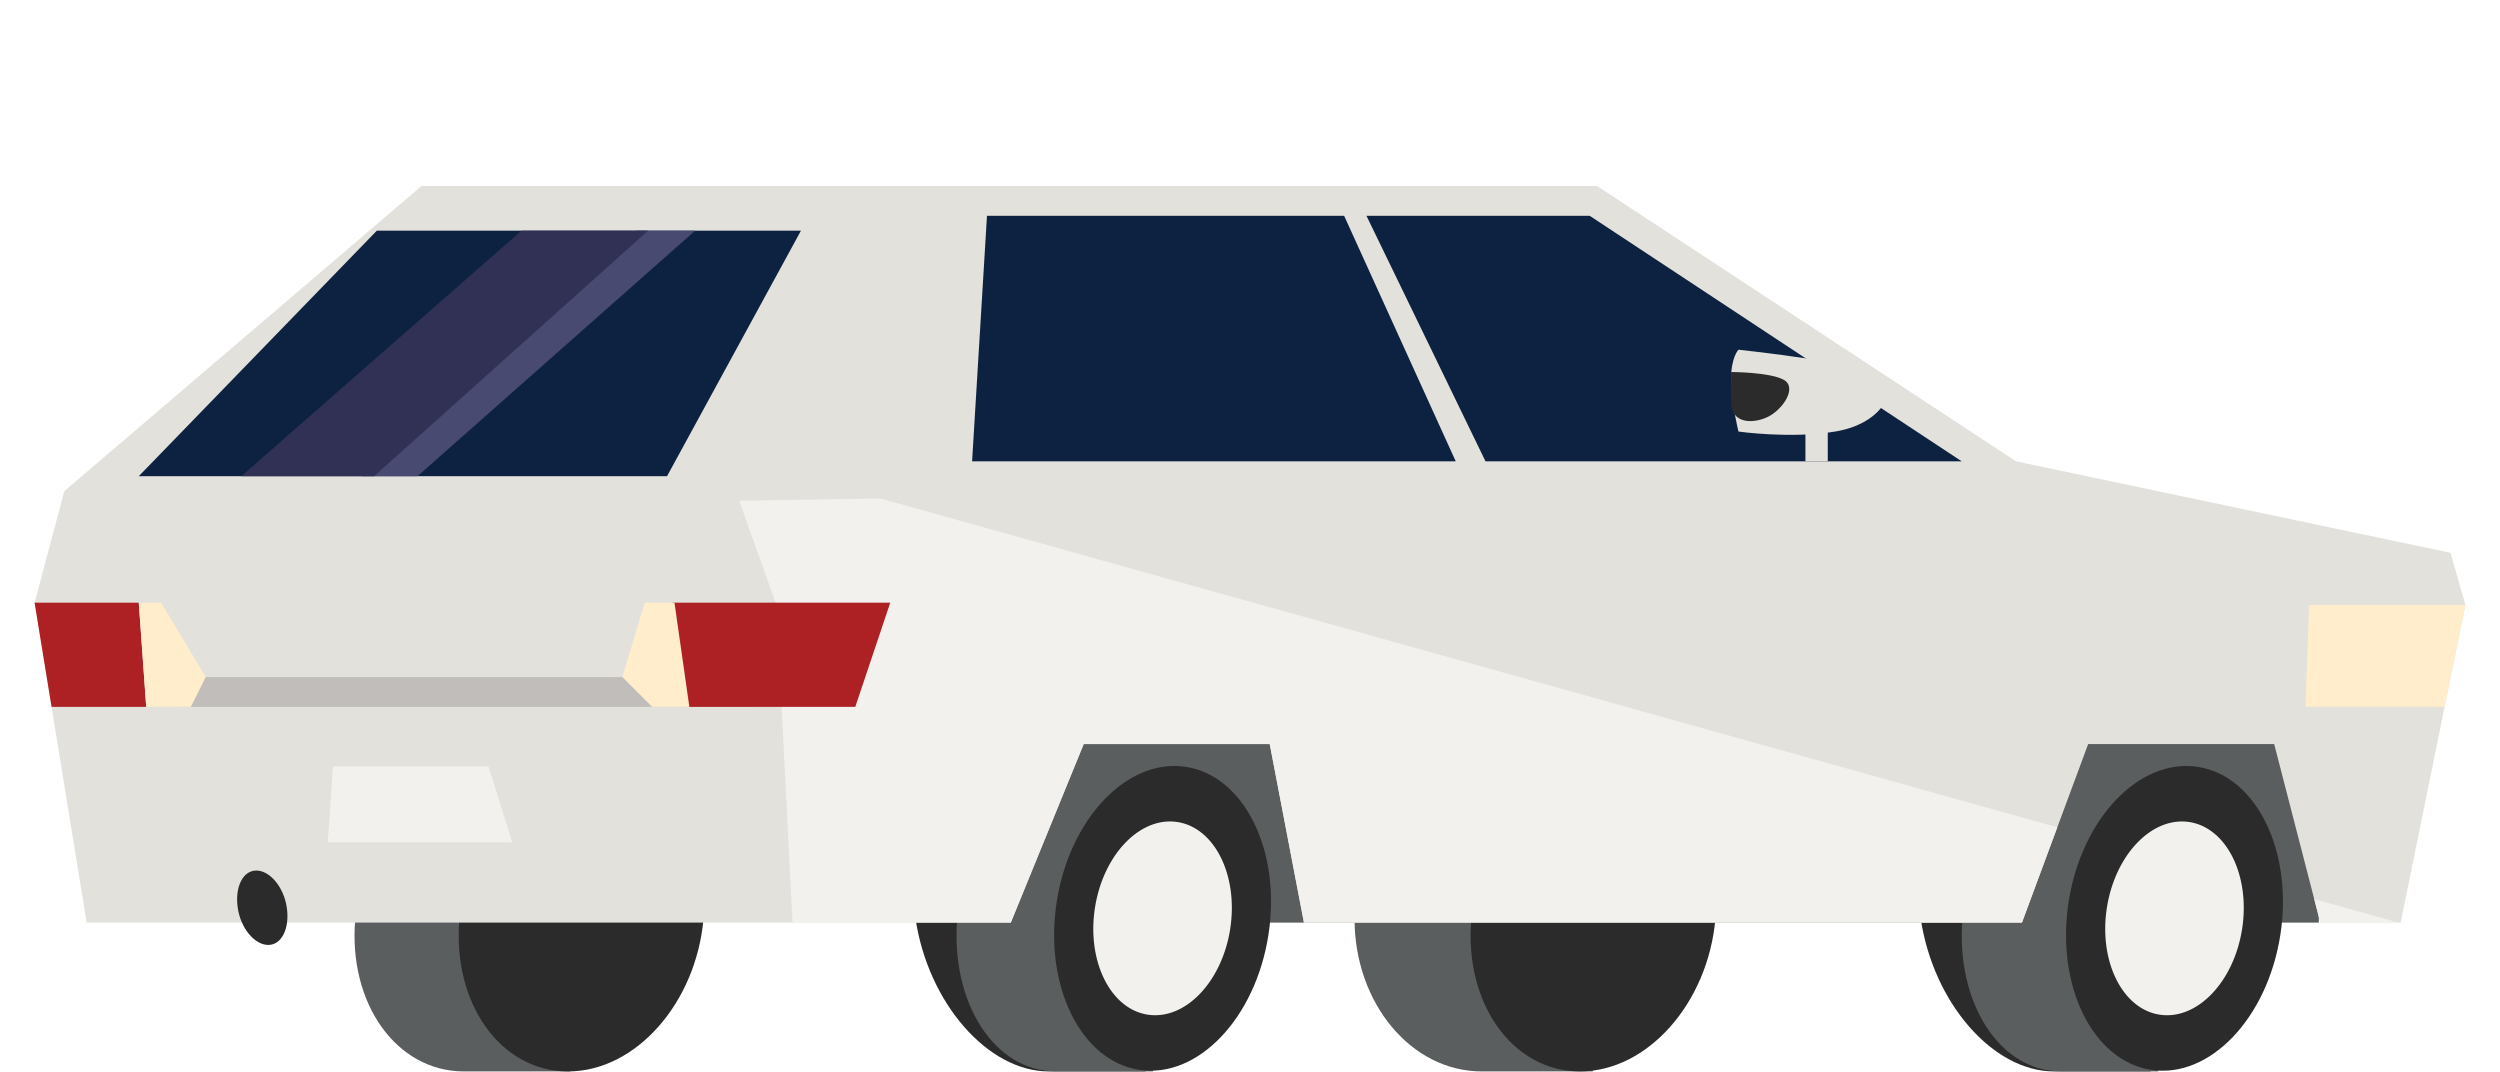
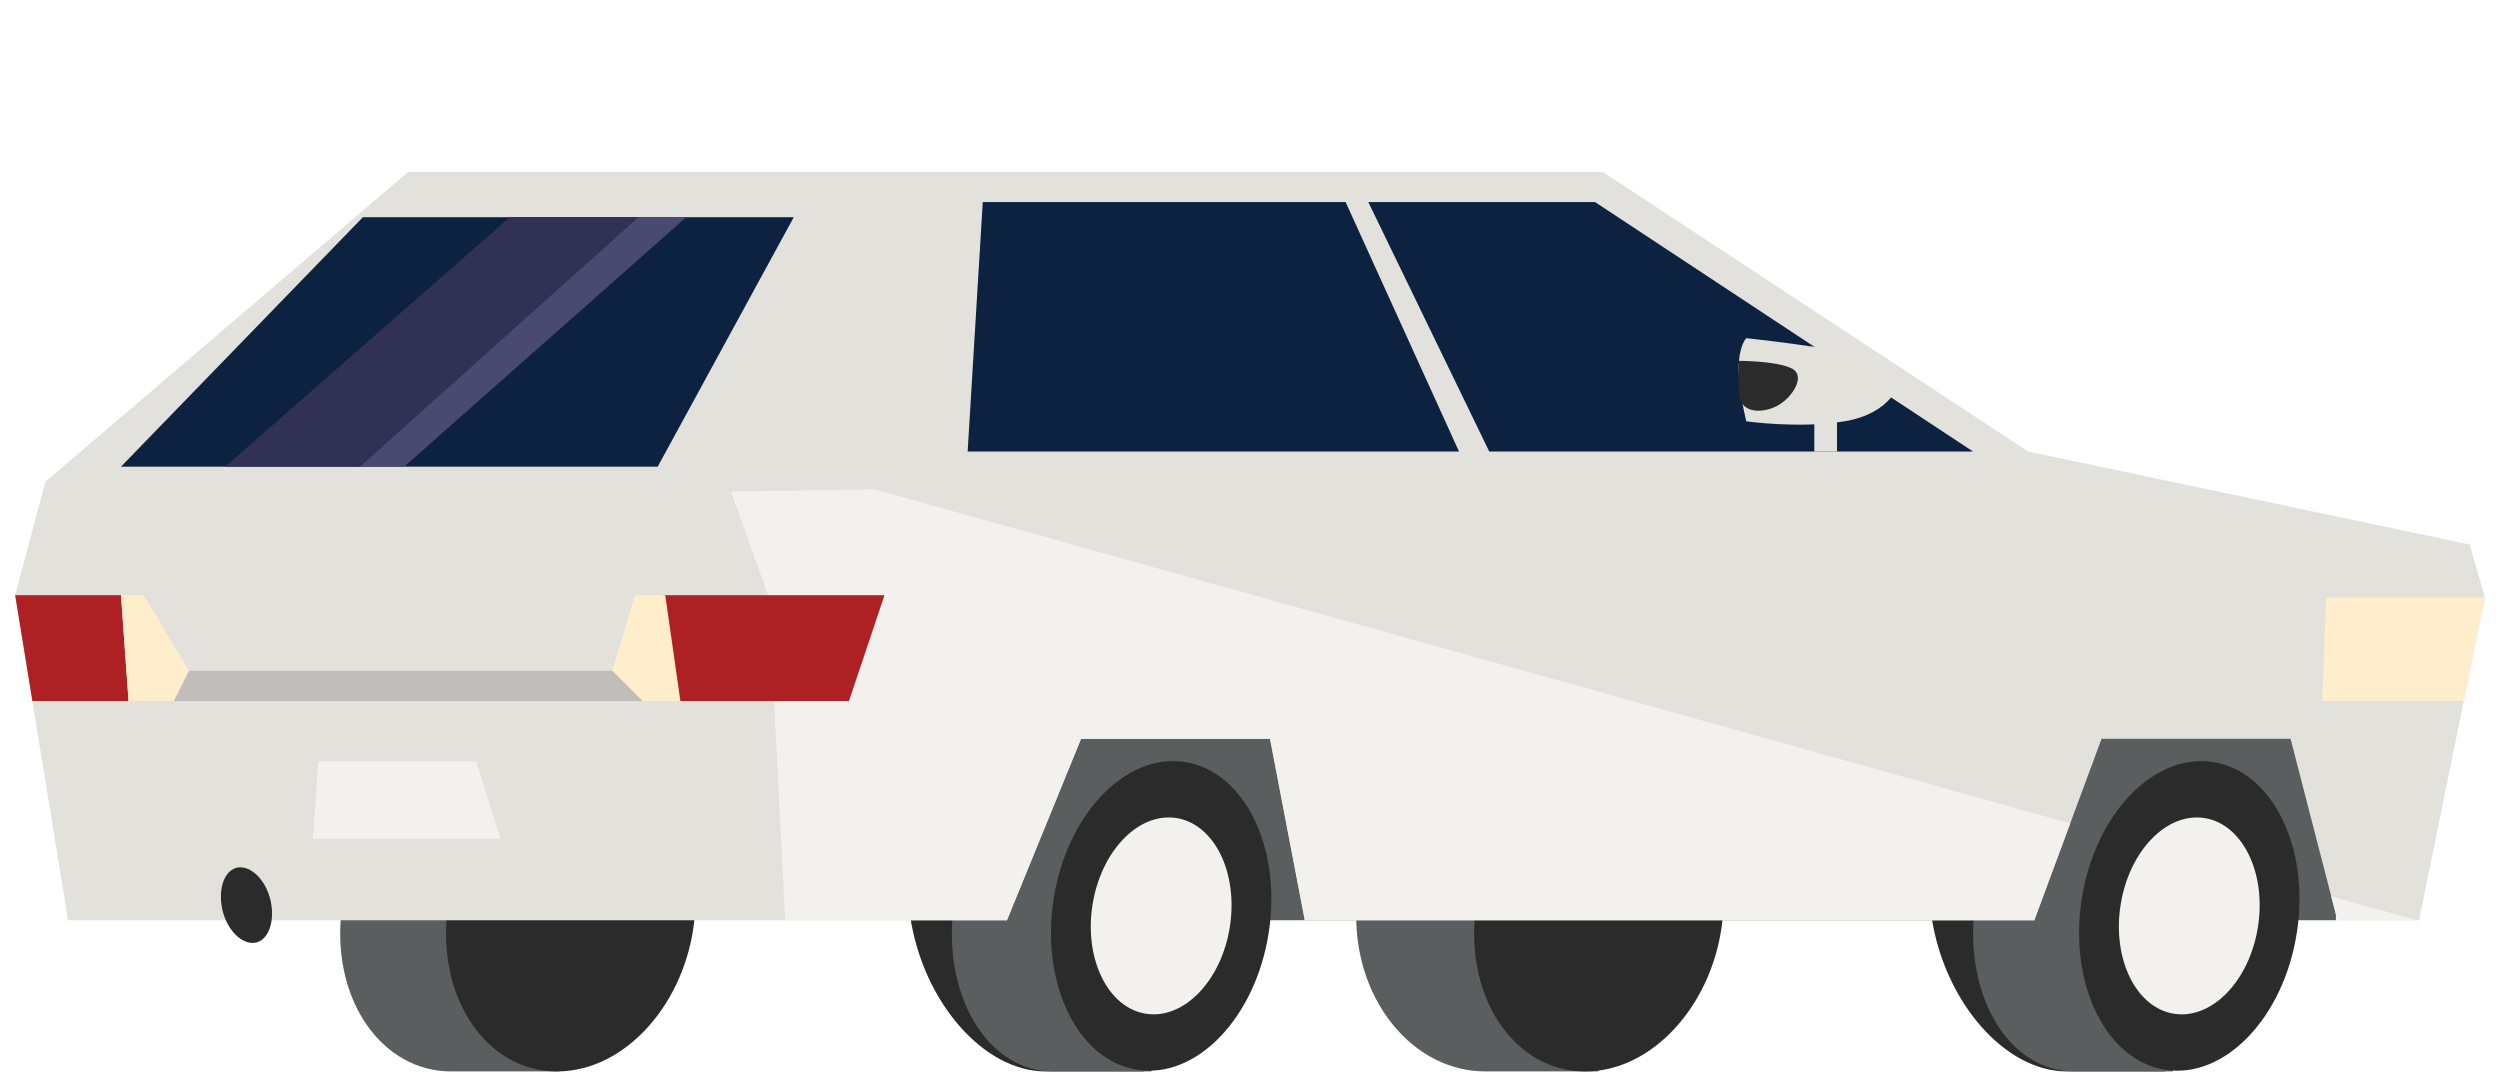
- <svg xmlns="http://www.w3.org/2000/svg" width="100%" height="100%" viewBox="0 0 336 144" version="1.1" xml:space="preserve" style="fill-rule:evenodd;clip-rule:evenodd;stroke-linejoin:round;stroke-miterlimit:1.414;">
-   <g id="car-angled-rear-right" transform="matrix(1,0,0,1,-1255.7,-628.493)">
+ <svg xmlns="http://www.w3.org/2000/svg" width="100%" height="100%" viewBox="0 0 420 180" version="1.1" xml:space="preserve" style="fill-rule:evenodd;clip-rule:evenodd;stroke-linejoin:round;stroke-miterlimit:2;">
+   <g id="car-angled-rear-right" transform="matrix(1.27,0,0,1.27,-1598.1,-801.066)">
    <g transform="matrix(1,0,0,1,13.35,13.4928)">
-       <path d="M1512.4,718C1504.2,718 1498.8,727.2 1500.5,738.5C1502.2,749.8 1510.2,759 1518.4,759C1524.4,759 1531.4,759 1531.4,759C1531.9,756.4 1530.7,741.6 1530.3,738.5C1528.7,727.2 1520.7,718 1512.4,718Z" style="fill:rgb(42,43,42);fill-rule:nonzero;" />
+       <path d="M1512.4,718C1504.2,718 1498.8,727.2 1500.5,738.5C1502.2,749.8 1510.2,759 1518.4,759L1531.4,759C1531.9,756.4 1530.7,741.6 1530.3,738.5C1528.7,727.2 1520.7,718 1512.4,718Z" style="fill:rgb(42,43,42);fill-rule:nonzero;" />
    </g>
    <g transform="matrix(1,0,0,1,13.35,13.4928)">
-       <path d="M1522.7,718C1514.5,718 1507.1,727.2 1506.1,738.5C1505.2,749.8 1511.1,759 1519.4,759C1525.4,759 1532.4,759 1532.4,759C1533.5,756.4 1535.7,741.6 1535.9,738.5C1536.9,727.2 1531,718 1522.7,718Z" style="fill:rgb(91,94,94);fill-rule:nonzero;" />
+       <path d="M1522.7,718C1514.5,718 1507.1,727.2 1506.1,738.5C1505.2,749.8 1511.1,759 1519.4,759L1532.4,759C1533.5,756.4 1535.7,741.6 1535.9,738.5C1536.9,727.2 1531,718 1522.7,718Z" style="fill:rgb(91,94,94);fill-rule:nonzero;" />
    </g>
    <g transform="matrix(1,0,0,1,13.35,13.4928)">
-       <path d="M1441.5,718C1432.1,718 1424.5,727.2 1424.4,738.5C1424.4,749.8 1432,759 1441.5,759C1448.4,759 1456.4,759 1456.4,759C1457.4,756.4 1458.5,741.6 1458.5,738.5C1458.6,727.2 1450.9,718 1441.5,718Z" style="fill:rgb(91,94,94);fill-rule:nonzero;" />
+       <path d="M1441.5,718C1432.1,718 1424.5,727.2 1424.4,738.5C1424.4,749.8 1432,759 1441.5,759L1456.4,759C1457.4,756.4 1458.5,741.6 1458.5,738.5C1458.6,727.2 1450.9,718 1441.5,718Z" style="fill:rgb(91,94,94);fill-rule:nonzero;" />
    </g>
    <g transform="matrix(1,0,0,1,13.35,13.4928)">
      <rect x="1378" y="711" width="176" height="28" style="fill:rgb(91,94,94);" />
    </g>
    <g transform="matrix(0.1526,-0.9883,0.9883,0.1526,583.912,2155.87)">
      <ellipse cx="1534.6" cy="738.5" rx="20.6" ry="14.4" style="fill:rgb(42,43,42);" />
    </g>
    <g transform="matrix(1,0,0,1,13.35,13.4928)">
      <path d="M1458.3,718C1449.2,718 1441.1,727.2 1440.1,738.5C1439.1,749.8 1445.6,759 1454.7,759C1463.8,759 1471.9,749.8 1472.9,738.5C1473.9,727.2 1467.4,718 1458.3,718Z" style="fill:rgb(42,43,42);fill-rule:nonzero;" />
    </g>
    <g transform="matrix(1,0,0,1,13.35,13.4928)">
-       <path d="M1308.3,718C1299.2,718 1291.1,727.2 1290.1,738.5C1289.1,749.8 1295.6,759 1304.7,759C1311.3,759 1319,759 1319,759C1320.2,756.4 1322.6,741.6 1322.9,738.5C1323.9,727.2 1317.4,718 1308.3,718Z" style="fill:rgb(91,94,94);fill-rule:nonzero;" />
+       <path d="M1308.3,718C1299.2,718 1291.1,727.2 1290.1,738.5C1289.1,749.8 1295.6,759 1304.7,759L1319,759C1320.2,756.4 1322.6,741.6 1322.9,738.5C1323.9,727.2 1317.4,718 1308.3,718Z" style="fill:rgb(91,94,94);fill-rule:nonzero;" />
    </g>
    <g transform="matrix(1,0,0,1,13.35,13.4928)">
-       <path d="M1377.3,718C1369.1,718 1363.7,727.2 1365.4,738.5C1367.1,749.8 1375.1,759 1383.3,759C1389.3,759 1396.3,759 1396.3,759C1396.8,756.4 1395.6,741.6 1395.2,738.5C1393.6,727.2 1385.6,718 1377.3,718Z" style="fill:rgb(42,43,42);fill-rule:nonzero;" />
+       <path d="M1377.3,718C1369.1,718 1363.7,727.2 1365.4,738.5C1367.1,749.8 1375.1,759 1383.3,759L1396.3,759C1396.8,756.4 1395.6,741.6 1395.2,738.5C1393.6,727.2 1385.6,718 1377.3,718Z" style="fill:rgb(42,43,42);fill-rule:nonzero;" />
    </g>
    <g transform="matrix(1,0,0,1,13.35,13.4928)">
-       <path d="M1387.6,718C1379.4,718 1372,727.2 1371,738.5C1370.1,749.8 1376,759 1384.3,759C1390.3,759 1397.3,759 1397.3,759C1398.4,756.4 1400.6,741.6 1400.8,738.5C1401.8,727.2 1395.9,718 1387.6,718Z" style="fill:rgb(91,94,94);fill-rule:nonzero;" />
+       <path d="M1387.6,718C1379.4,718 1372,727.2 1371,738.5C1370.1,749.8 1376,759 1384.3,759L1397.3,759C1398.4,756.4 1400.6,741.6 1400.8,738.5C1401.8,727.2 1395.9,718 1387.6,718Z" style="fill:rgb(91,94,94);fill-rule:nonzero;" />
    </g>
    <g transform="matrix(1,0,0,1,13.35,13.4928)">
      <path d="M1322.3,718C1313.2,718 1305.1,727.2 1304.1,738.5C1303.1,749.8 1309.6,759 1318.7,759C1327.8,759 1335.9,749.8 1336.9,738.5C1337.9,727.2 1331.4,718 1322.3,718Z" style="fill:rgb(42,43,42);fill-rule:nonzero;" />
    </g>
    <g transform="matrix(0.1526,-0.9883,0.9883,0.1526,468.664,2021.46)">
      <ellipse cx="1398.6" cy="738.5" rx="20.6" ry="14.4" style="fill:rgb(42,43,42);" />
    </g>
    <g id="rims">
      <g transform="matrix(0.1526,-0.9883,0.9883,0.1526,468.664,2021.46)">
        <ellipse cx="1398.6" cy="738.5" rx="13.1" ry="9.2" style="fill:rgb(243,241,237);" />
      </g>
      <g transform="matrix(0.1526,-0.9883,0.9883,0.1526,583.912,2155.87)">
        <ellipse cx="1534.6" cy="738.5" rx="13.1" ry="9.2" style="fill:rgb(243,241,237);" />
      </g>
    </g>
    <g id="body__x2B__mask">
      <g transform="matrix(1,0,0,1,13.35,13.4928)">
        <clipPath id="_clip1">
          <path d="M1571.7,689.3L1513.3,677L1457,640L1299,640L1251,681L1247,696L1254,739L1378.2,739L1388,715L1413,715L1417.6,739L1514.1,739L1523,715L1548,715L1554.2,739L1565,739L1573.7,696.3L1571.7,689.3Z" />
        </clipPath>
        <g clip-path="url(#_clip1)">
          <path d="M1299,640L1457,640L1513.3,677L1571.7,689.3L1573.7,696.3L1565,739L1254,739L1247,696L1251,681L1299,640Z" style="fill:rgb(227,225,220);fill-rule:nonzero;" />
        </g>
      </g>
      <g transform="matrix(1,0,0,1,13.35,13.4928)">
        <clipPath id="_clip2">
          <path d="M1571.7,689.3L1513.3,677L1457,640L1299,640L1251,681L1247,696L1254,739L1378.2,739L1388,715L1413,715L1417.6,739L1514.1,739L1523,715L1548,715L1554.2,739L1565,739L1573.7,696.3L1571.7,689.3Z" />
        </clipPath>
        <g clip-path="url(#_clip2)">
          <path d="M1341.7,682.3L1346.7,696.3L1349,741.6L1574,741.6L1360.7,682C1360.7,682 1341.3,682.3 1341.7,682.3Z" style="fill:rgb(243,241,237);fill-rule:nonzero;" />
        </g>
      </g>
      <g transform="matrix(1,0,0,1,13.35,13.4928)">
        <clipPath id="_clip3">
          <path d="M1571.7,689.3L1513.3,677L1457,640L1299,640L1251,681L1247,696L1254,739L1378.2,739L1388,715L1413,715L1417.6,739L1514.1,739L1523,715L1548,715L1554.2,739L1565,739L1573.7,696.3L1571.7,689.3Z" />
        </clipPath>
        <g clip-path="url(#_clip3)">
          <path d="M1308,718L1287.1,718L1286.4,728.2L1311.2,728.2L1308,718Z" style="fill:rgb(243,241,237);fill-rule:nonzero;" />
        </g>
      </g>
      <g transform="matrix(1,0,0,1,13.35,13.4928)">
        <clipPath id="_clip4">
          <path d="M1571.7,689.3L1513.3,677L1457,640L1299,640L1251,681L1247,696L1254,739L1378.2,739L1388,715L1413,715L1417.6,739L1514.1,739L1523,715L1548,715L1554.2,739L1565,739L1573.7,696.3L1571.7,689.3Z" />
        </clipPath>
        <g clip-path="url(#_clip4)">
          <rect x="1266.9" y="706" width="76.4" height="4" style="fill:rgb(192,189,186);" />
        </g>
      </g>
      <g transform="matrix(1,0,0,1,13.35,13.4928)">
        <clipPath id="_clip5">
          <path d="M1571.7,689.3L1513.3,677L1457,640L1299,640L1251,681L1247,696L1254,739L1378.2,739L1388,715L1413,715L1417.6,739L1514.1,739L1523,715L1548,715L1554.2,739L1565,739L1573.7,696.3L1571.7,689.3Z" />
        </clipPath>
        <g clip-path="url(#_clip5)">
          <path d="M1244,696L1261,696L1262,710L1246,710L1244,696Z" style="fill:rgb(173,32,36);fill-rule:nonzero;" />
        </g>
      </g>
      <g transform="matrix(1,0,0,1,13.35,13.4928)">
        <clipPath id="_clip6">
          <path d="M1571.7,689.3L1513.3,677L1457,640L1299,640L1251,681L1247,696L1254,739L1378.2,739L1388,715L1413,715L1417.6,739L1514.1,739L1523,715L1548,715L1554.2,739L1565,739L1573.7,696.3L1571.7,689.3Z" />
        </clipPath>
        <g clip-path="url(#_clip6)">
          <path d="M1332.7,696L1362,696L1357.3,710L1334.7,710L1332.7,696Z" style="fill:rgb(173,32,36);fill-rule:nonzero;" />
        </g>
      </g>
      <g transform="matrix(1,0,0,1,13.35,13.4928)">
        <clipPath id="_clip7">
          <path d="M1571.7,689.3L1513.3,677L1457,640L1299,640L1251,681L1247,696L1254,739L1378.2,739L1388,715L1413,715L1417.6,739L1514.1,739L1523,715L1548,715L1554.2,739L1565,739L1573.7,696.3L1571.7,689.3Z" />
        </clipPath>
        <g clip-path="url(#_clip7)">
          <path d="M1552.7,696.3L1552.2,710L1574.3,710L1577,696.3L1552.7,696.3Z" style="fill:rgb(255,237,204);fill-rule:nonzero;" />
        </g>
      </g>
      <g transform="matrix(1,0,0,1,13.35,13.4928)">
        <clipPath id="_clip8">
          <path d="M1571.7,689.3L1513.3,677L1457,640L1299,640L1251,681L1247,696L1254,739L1378.2,739L1388,715L1413,715L1417.6,739L1514.1,739L1523,715L1548,715L1554.2,739L1565,739L1573.7,696.3L1571.7,689.3Z" />
        </clipPath>
        <g clip-path="url(#_clip8)">
          <path d="M1261,696L1264,696L1270,706L1268,710L1262,710L1261,696Z" style="fill:rgb(255,237,204);fill-rule:nonzero;" />
        </g>
      </g>
      <g transform="matrix(1,0,0,1,13.35,13.4928)">
        <clipPath id="_clip9">
          <path d="M1571.7,689.3L1513.3,677L1457,640L1299,640L1251,681L1247,696L1254,739L1378.2,739L1388,715L1413,715L1417.6,739L1514.1,739L1523,715L1548,715L1554.2,739L1565,739L1573.7,696.3L1571.7,689.3Z" />
        </clipPath>
        <g clip-path="url(#_clip9)">
          <path d="M1333,696L1329,696L1326,706L1330,710L1335,710L1333,696Z" style="fill:rgb(255,237,204);fill-rule:nonzero;" />
        </g>
      </g>
    </g>
    <g id="windows">
      <g transform="matrix(1,0,0,1,13.35,13.4928)">
        <path d="M1426,644L1456,644L1506,677L1442,677L1426,644Z" style="fill:rgb(13,34,65);fill-rule:nonzero;" />
      </g>
      <g transform="matrix(1,0,0,1,13.35,13.4928)">
        <path d="M1423,644L1375,644L1373,677L1438,677L1423,644Z" style="fill:rgb(13,34,65);fill-rule:nonzero;" />
      </g>
      <g transform="matrix(1,0,0,1,13.35,13.4928)">
        <path d="M1350,646L1293,646L1261,679L1332,679L1350,646Z" style="fill:rgb(13,34,65);fill-rule:nonzero;" />
      </g>
      <g transform="matrix(1,0,0,1,13.35,13.4928)">
        <clipPath id="_clip10">
          <path d="M1350,646L1293,646L1261,679L1332,679L1350,646Z" />
        </clipPath>
        <g clip-path="url(#_clip10)">
          <path d="M1336.57,645.3L1296.2,681L1288.8,681L1329,645L1336.57,645.3Z" style="fill:rgb(72,74,113);fill-rule:nonzero;" />
        </g>
        <clipPath id="_clip11">
          <path d="M1350,646L1293,646L1261,679L1332,679L1350,646Z" />
        </clipPath>
        <g clip-path="url(#_clip11)">
          <path d="M1273.3,680.3L1315.3,643.5L1330.8,644.8L1283.7,687L1273.3,680.3Z" style="fill:rgb(49,49,85);fill-rule:nonzero;" />
        </g>
      </g>
    </g>
    <g id="mirror">
      <g transform="matrix(1,0,0,1,13.35,13.4928)">
        <path d="M1476,662C1476,662 1495,664 1496,666C1497,668 1495,672 1489,673C1483,674 1476,673 1476,673C1476,673 1475,669 1475,666C1475,663 1476,662 1476,662" style="fill:rgb(227,225,220);fill-rule:nonzero;" />
      </g>
      <g transform="matrix(1,0,0,1,13.35,13.4928)">
-         <path d="M1475,665C1475,665 1480,665 1482,666C1484,667 1482,670 1480,671C1478,672 1475,672 1475,669C1475,666 1475,665 1475,665Z" style="fill:rgb(42,43,42);fill-rule:nonzero;" />
+         <path d="M1475,665C1475,665 1480,665 1482,666C1484,667 1482,670 1480,671C1478,672 1475,672 1475,669L1475,665Z" style="fill:rgb(42,43,42);fill-rule:nonzero;" />
      </g>
      <g transform="matrix(1,0,0,1,13.35,13.4928)">
        <path d="M1488,677L1488,672L1485,672L1485,677L1488,677" style="fill:rgb(227,225,220);fill-rule:nonzero;" />
      </g>
    </g>
    <g id="exhaust" transform="matrix(1,0,0,1,13.35,13.4928)">
      <path d="M1280.9,737C1280.5,734.2 1278.6,732 1276.8,732C1275,732 1273.9,734.2 1274.3,737C1274.7,739.8 1276.6,742 1278.4,742C1280.2,742 1281.3,739.8 1280.9,737Z" style="fill:rgb(42,43,42);fill-rule:nonzero;" />
    </g>
  </g>
</svg>
